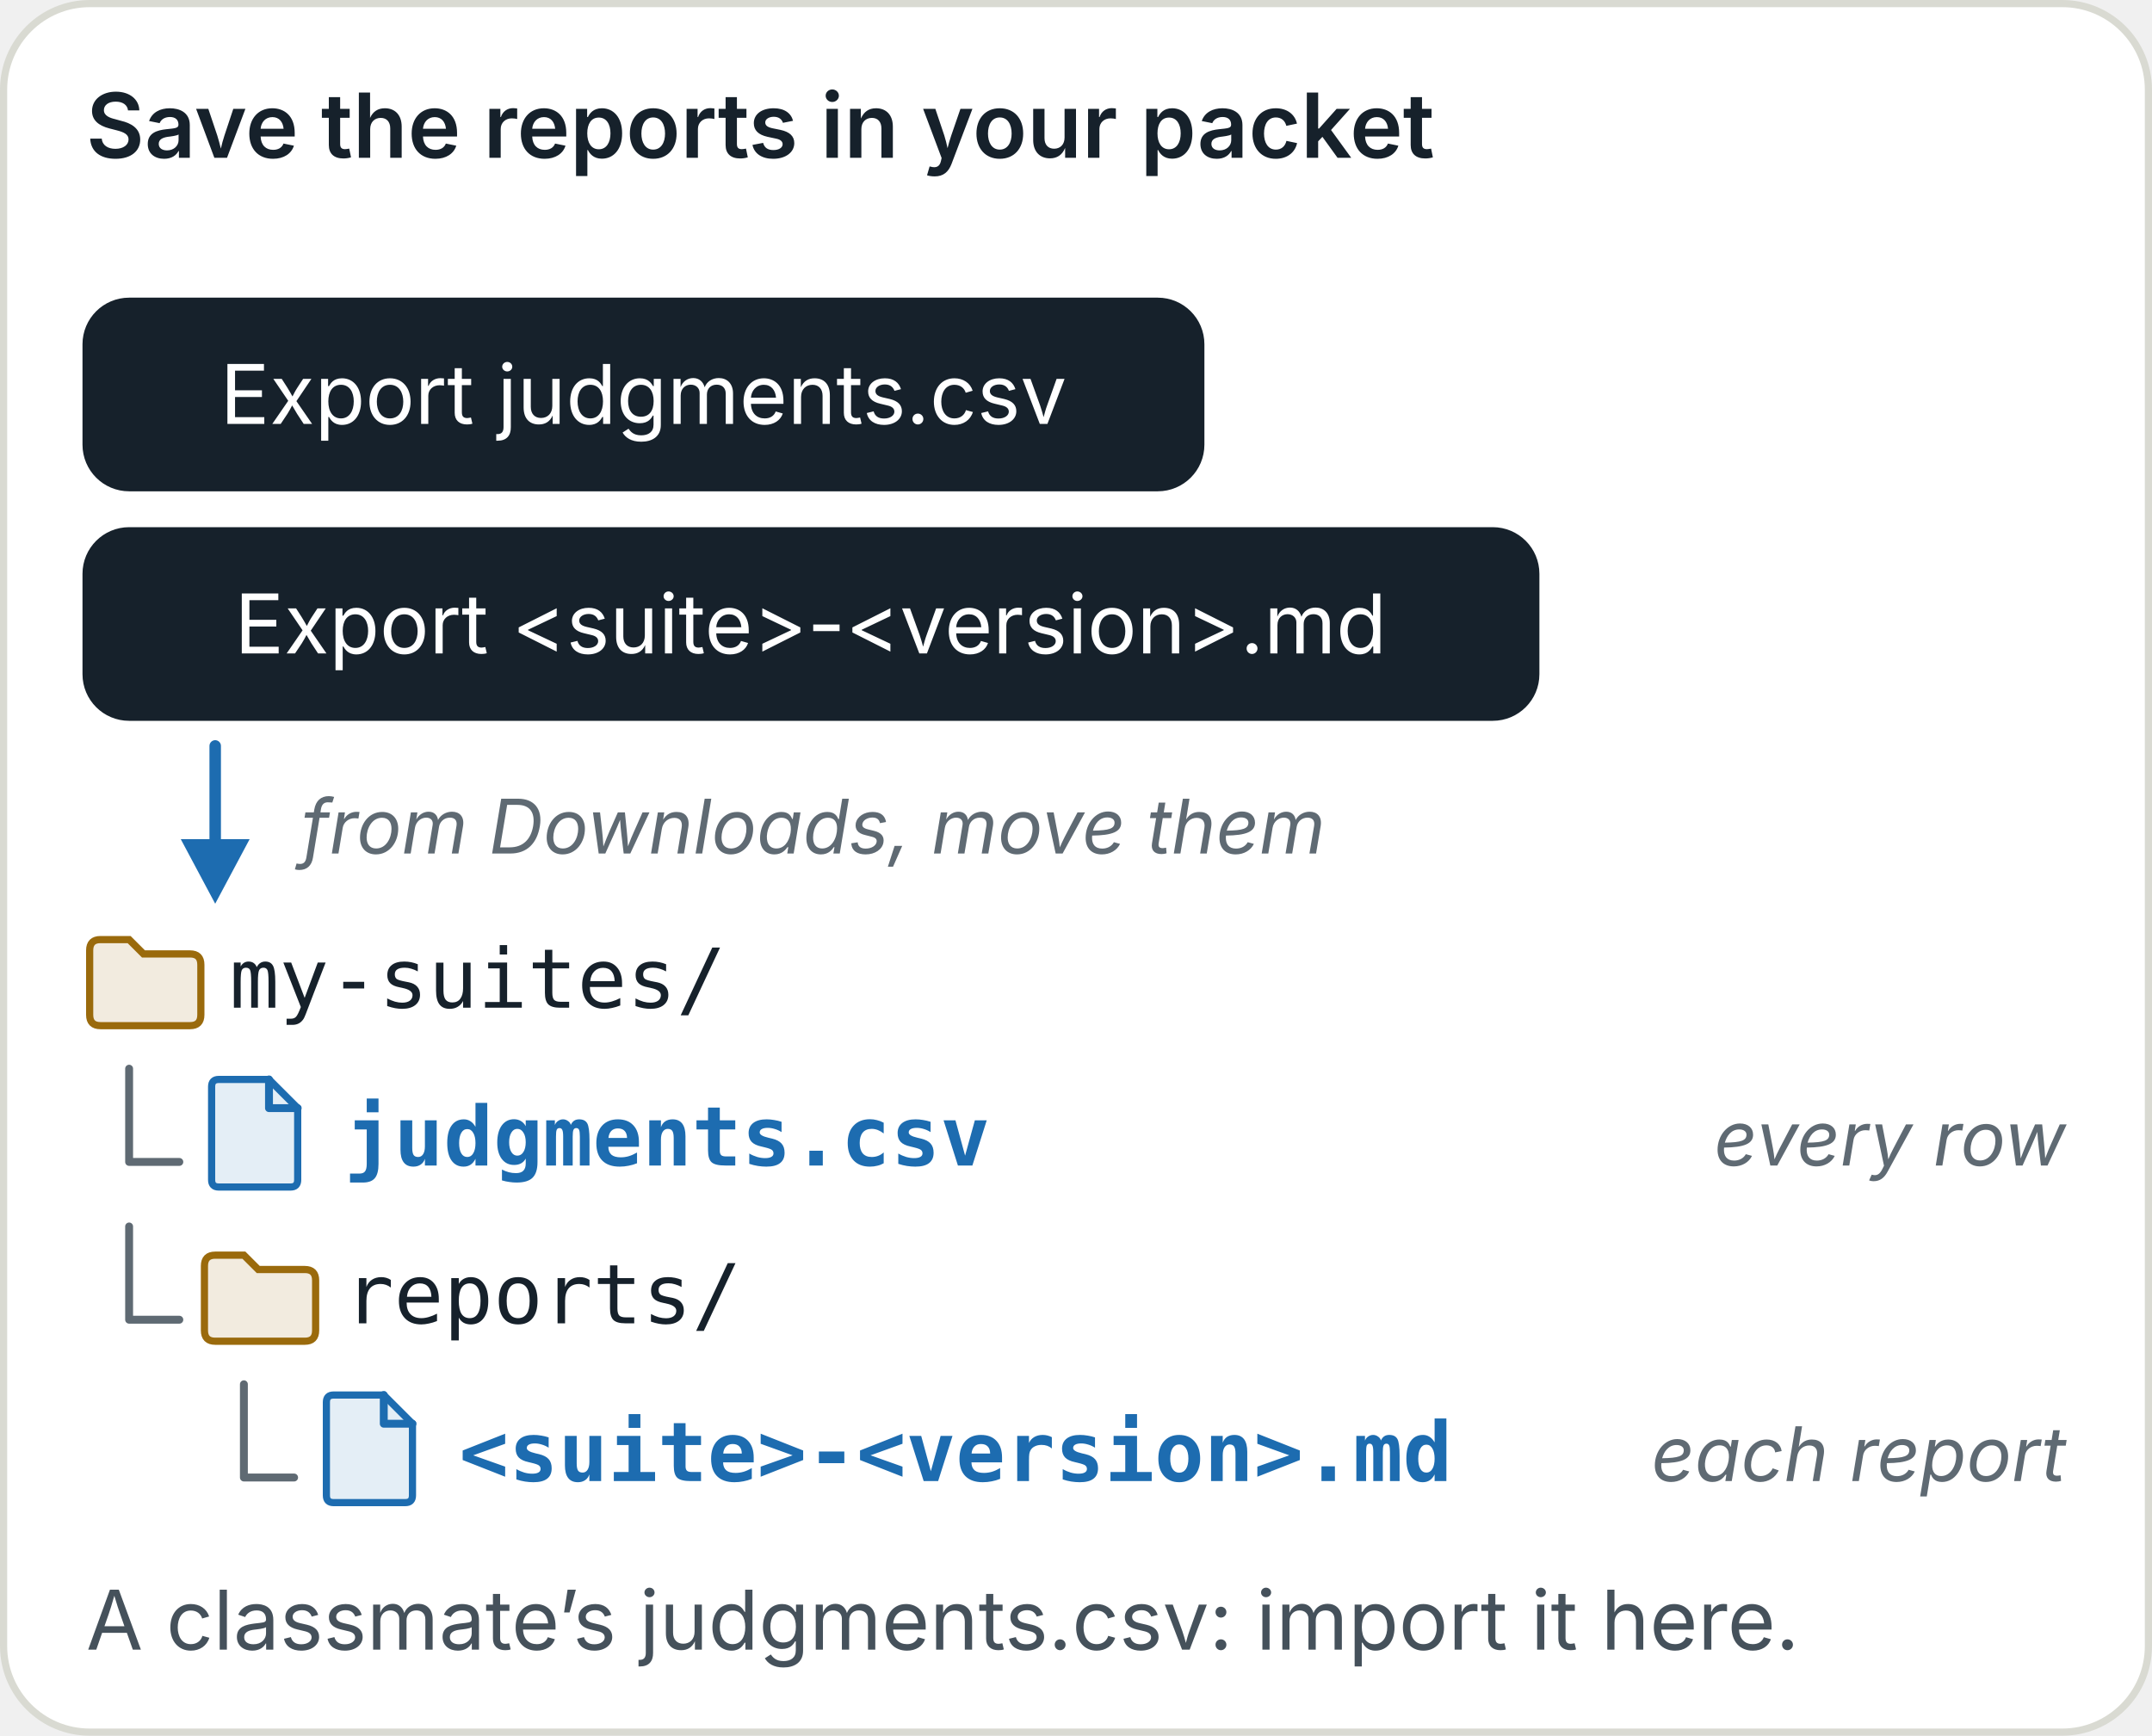
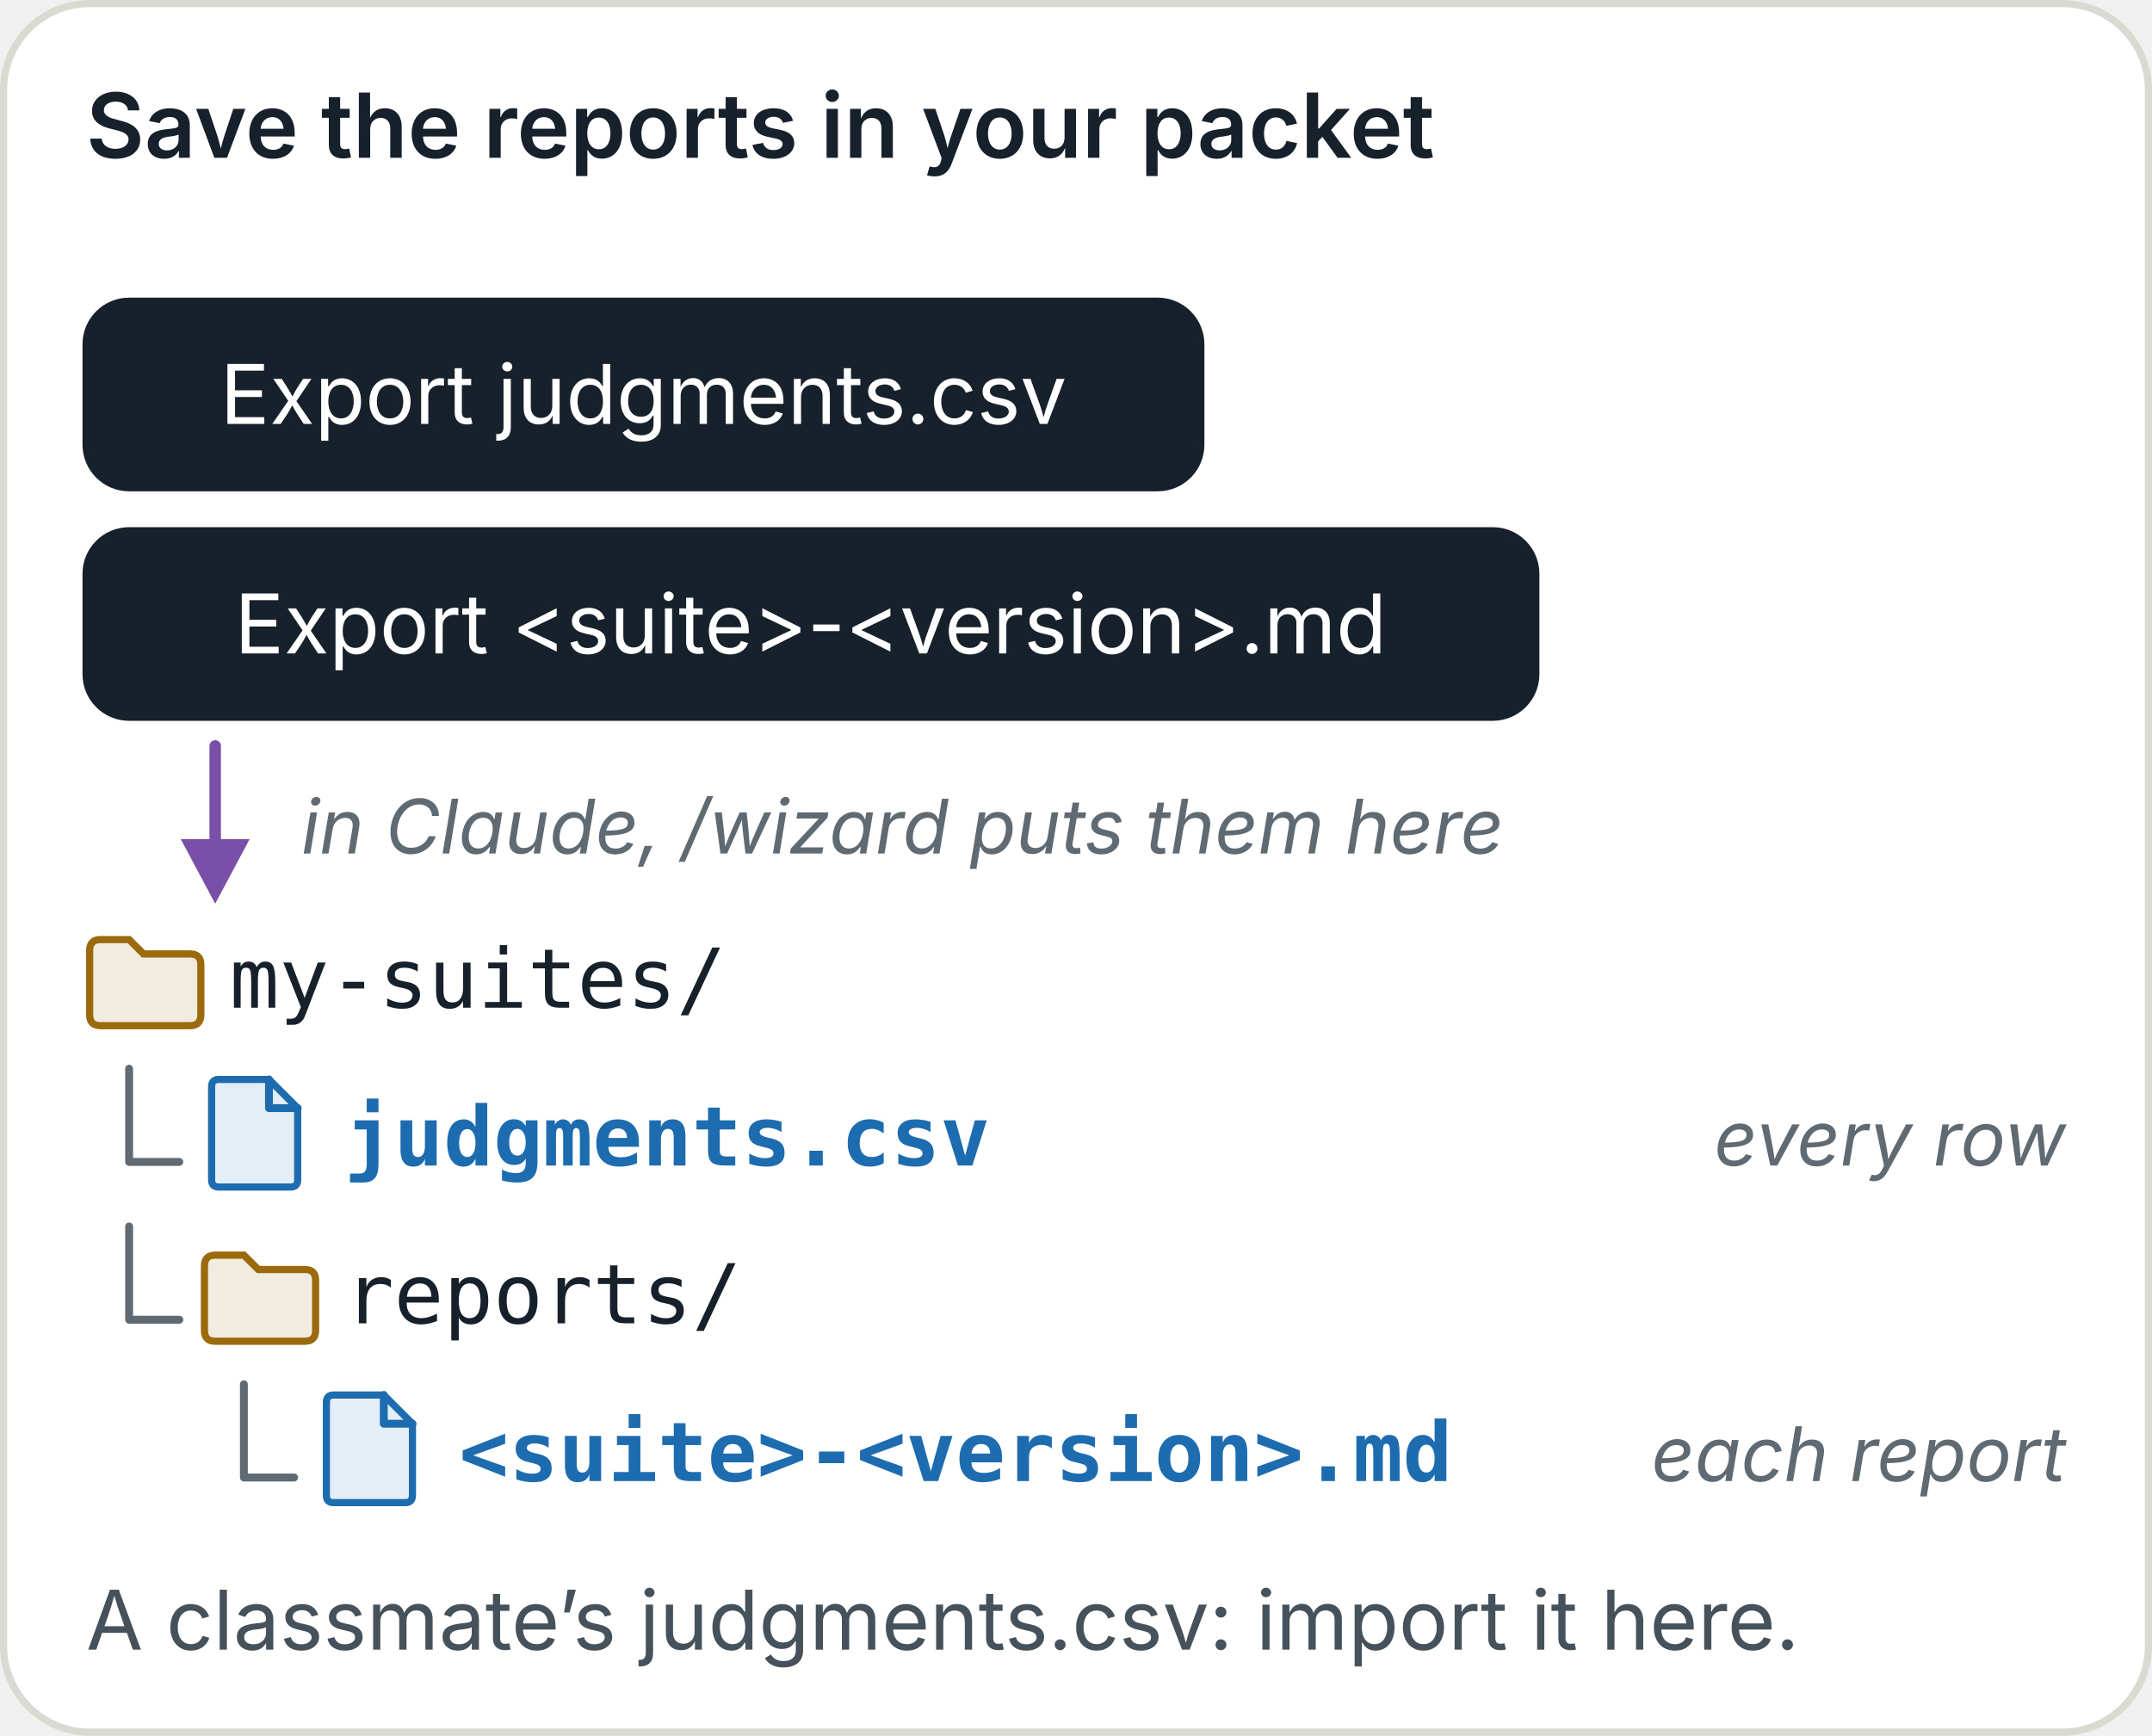
<svg xmlns="http://www.w3.org/2000/svg" class="dg" viewBox="0 0 300 242" width="300" height="242" role="img" aria-labelledby="help-suite-4-t help-suite-4-d">
  <style>
.dg text{font-family:Inter, system-ui, -apple-system, "Segoe UI", Roboto, sans-serif;fill:#16212B}
.dg .m{font-family:ui-monospace, "SF Mono", Menlo, Consolas, "DejaVu Sans Mono", monospace}
.dg .b{font-weight:600}
.dg .it{font-style:italic}
.dg .t2{fill:#45515B}
.dg .t3{fill:#5F6A73}
.dg .inv{fill:#FFFFFF}
.dg .bg{fill:#FFFFFF;stroke:#D9DAD2}
.dg .btn{fill:#16212B;stroke:#16212B}
.dg .ln{fill:none;stroke:#5F6A73;stroke-width:1.6;stroke-linecap:round;stroke-linejoin:round}
.dg .thin{stroke-width:1.1}
.dg .f-web{fill:rgba(29,108,176,.12);stroke:#1D6CB0}
.dg .s-web{stroke:#1D6CB0}
- .dg .h-web{fill:#1D6CB0}
.dg .t-web{fill:#1D6CB0}
+ .dg .s-agent{stroke:#7A4FA8}
+ .dg .h-agent{fill:#7A4FA8}
.dg .f-file{fill:rgba(154,106,12,.13);stroke:#9A6A0C}
@media (prefers-color-scheme: dark) {
.dg text{font-family:Inter, system-ui, -apple-system, "Segoe UI", Roboto, sans-serif;fill:#E2E8EE}
.dg .m{font-family:ui-monospace, "SF Mono", Menlo, Consolas, "DejaVu Sans Mono", monospace}
.dg .b{font-weight:600}
.dg .it{font-style:italic}
.dg .t2{fill:#A7B4BF}
.dg .t3{fill:#8593A0}
.dg .inv{fill:#141C23}
.dg .bg{fill:#141C23;stroke:#2A3640}
.dg .btn{fill:#E2E8EE;stroke:#E2E8EE}
.dg .ln{fill:none;stroke:#8593A0;stroke-width:1.6;stroke-linecap:round;stroke-linejoin:round}
.dg .thin{stroke-width:1.1}
.dg .f-web{fill:rgba(91,166,232,.16);stroke:#5BA6E8}
.dg .s-web{stroke:#5BA6E8}
- .dg .h-web{fill:#5BA6E8}
.dg .t-web{fill:#5BA6E8}
+ .dg .s-agent{stroke:#B494DE}
+ .dg .h-agent{fill:#B494DE}
.dg .f-file{fill:rgba(226,174,74,.14);stroke:#E2AE4A}
}
</style>
  <rect class="bg" x="0.5" y="0.5" width="299" height="241" rx="12" />
  <text x="12" y="22" font-size="12.5" class="b">Save the reports in your packet</text>
  <rect x="12" y="42" width="155.4" height="26" rx="6" class="btn" />
  <text x="89.7" y="59.1" font-size="11.5" class="inv" text-anchor="middle">Export judgments.csv</text>
  <rect x="12" y="74" width="202.1" height="26" rx="6" class="btn" />
  <text x="113" y="91.1" font-size="11.5" class="inv" text-anchor="middle">Export &lt;suite&gt;-&lt;version&gt;.md</text>
-   <path d="M30 104 L30 119" class="ln s-web" />
-   <path d="M30 126 L25.2 117 L34.8 117 Z" class="h-web" />
-   <text x="42" y="119" font-size="10.5" class="t3 it">from Downloads, move them</text>
+   <path d="M30 104 L30 119" class="ln s-agent" />
+   <path d="M30 126 L25.2 117 L34.8 117 Z" class="h-agent" />
+   <text x="42" y="119" font-size="10.5" class="t3 it">in Claude, /wizard puts them here</text>
  <path transform="translate(12 129) scale(1)" d="M0.5 3.5 Q0.5 2 2 2 H6 L8 4 H14.5 Q16 4 16 5.5 V12.5 Q16 14 14.5 14 H2 Q0.5 14 0.5 12.5 Z" class="f-file" />
  <text x="32" y="140.5" font-size="11.5" class="m">my-suites/</text>
  <path d="M18 149 V162 H25" class="ln thin s-rule" />
  <g transform="translate(28 150) scale(1)">
    <path d="M2.5 0.5 H9.5 L13.5 4.5 V14.5 Q13.5 15.5 12.5 15.5 H2.5 Q1.5 15.5 1.5 14.5 V1.5 Q1.5 0.5 2.5 0.5 Z" class="f-web" />
    <path d="M9.5 0.5 V4.5 H13.5" class="ln thin s-web" />
  </g>
  <text x="48" y="162.5" font-size="11.5" class="m b t-web">judgments.csv</text>
  <text x="288" y="162.5" font-size="10.5" class="t3 it" text-anchor="end">every row</text>
  <path d="M18 171 V184 H25" class="ln thin s-rule" />
  <path transform="translate(28 173) scale(1)" d="M0.5 3.5 Q0.5 2 2 2 H6 L8 4 H14.5 Q16 4 16 5.5 V12.5 Q16 14 14.5 14 H2 Q0.5 14 0.5 12.5 Z" class="f-file" />
  <text x="48" y="184.5" font-size="11.5" class="m">reports/</text>
  <path d="M34 193 V206 H41" class="ln thin s-rule" />
  <g transform="translate(44 194) scale(1)">
    <path d="M2.5 0.5 H9.5 L13.5 4.5 V14.5 Q13.5 15.5 12.5 15.5 H2.5 Q1.5 15.5 1.5 14.5 V1.5 Q1.5 0.5 2.5 0.5 Z" class="f-web" />
    <path d="M9.5 0.5 V4.5 H13.5" class="ln thin s-web" />
  </g>
  <text x="64" y="206.5" font-size="11.5" class="m b t-web">&lt;suite&gt;-&lt;version&gt;.md</text>
  <text x="288" y="206.5" font-size="10.5" class="t3 it" text-anchor="end">each report</text>
  <text x="12" y="230" font-size="11.5" class="t2">A classmate’s judgments.csv: import it here.</text>
</svg>
